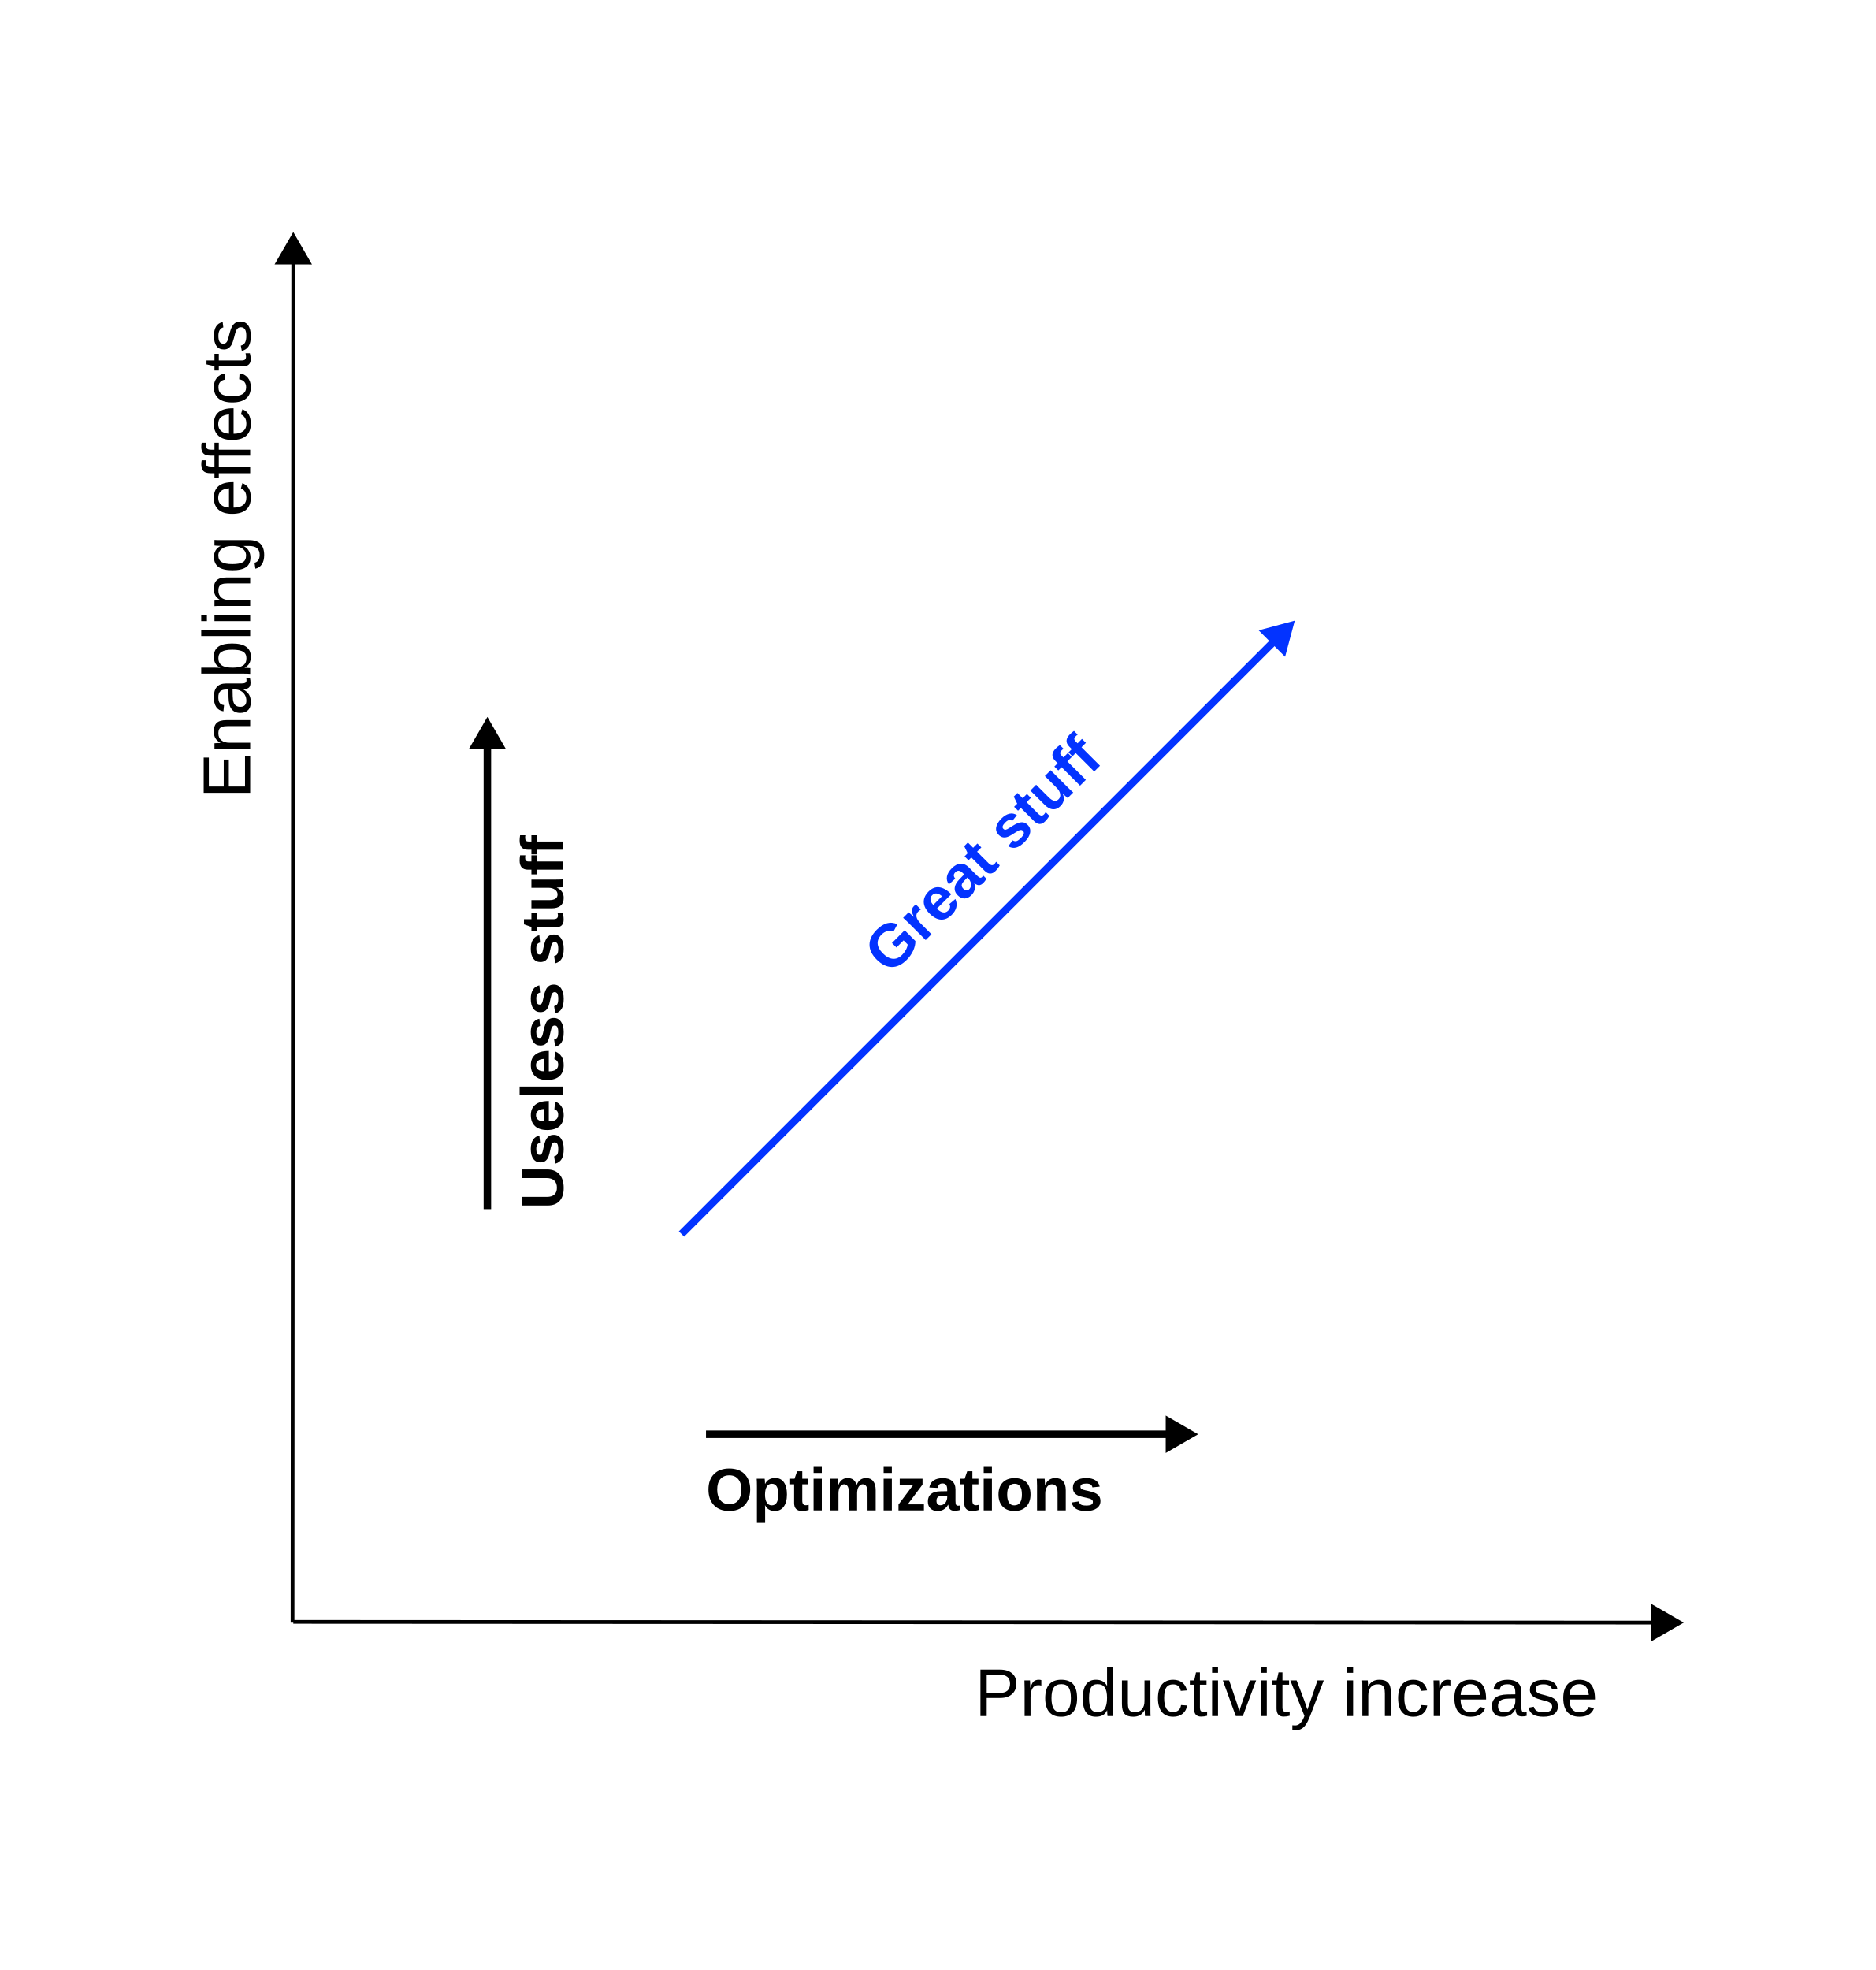
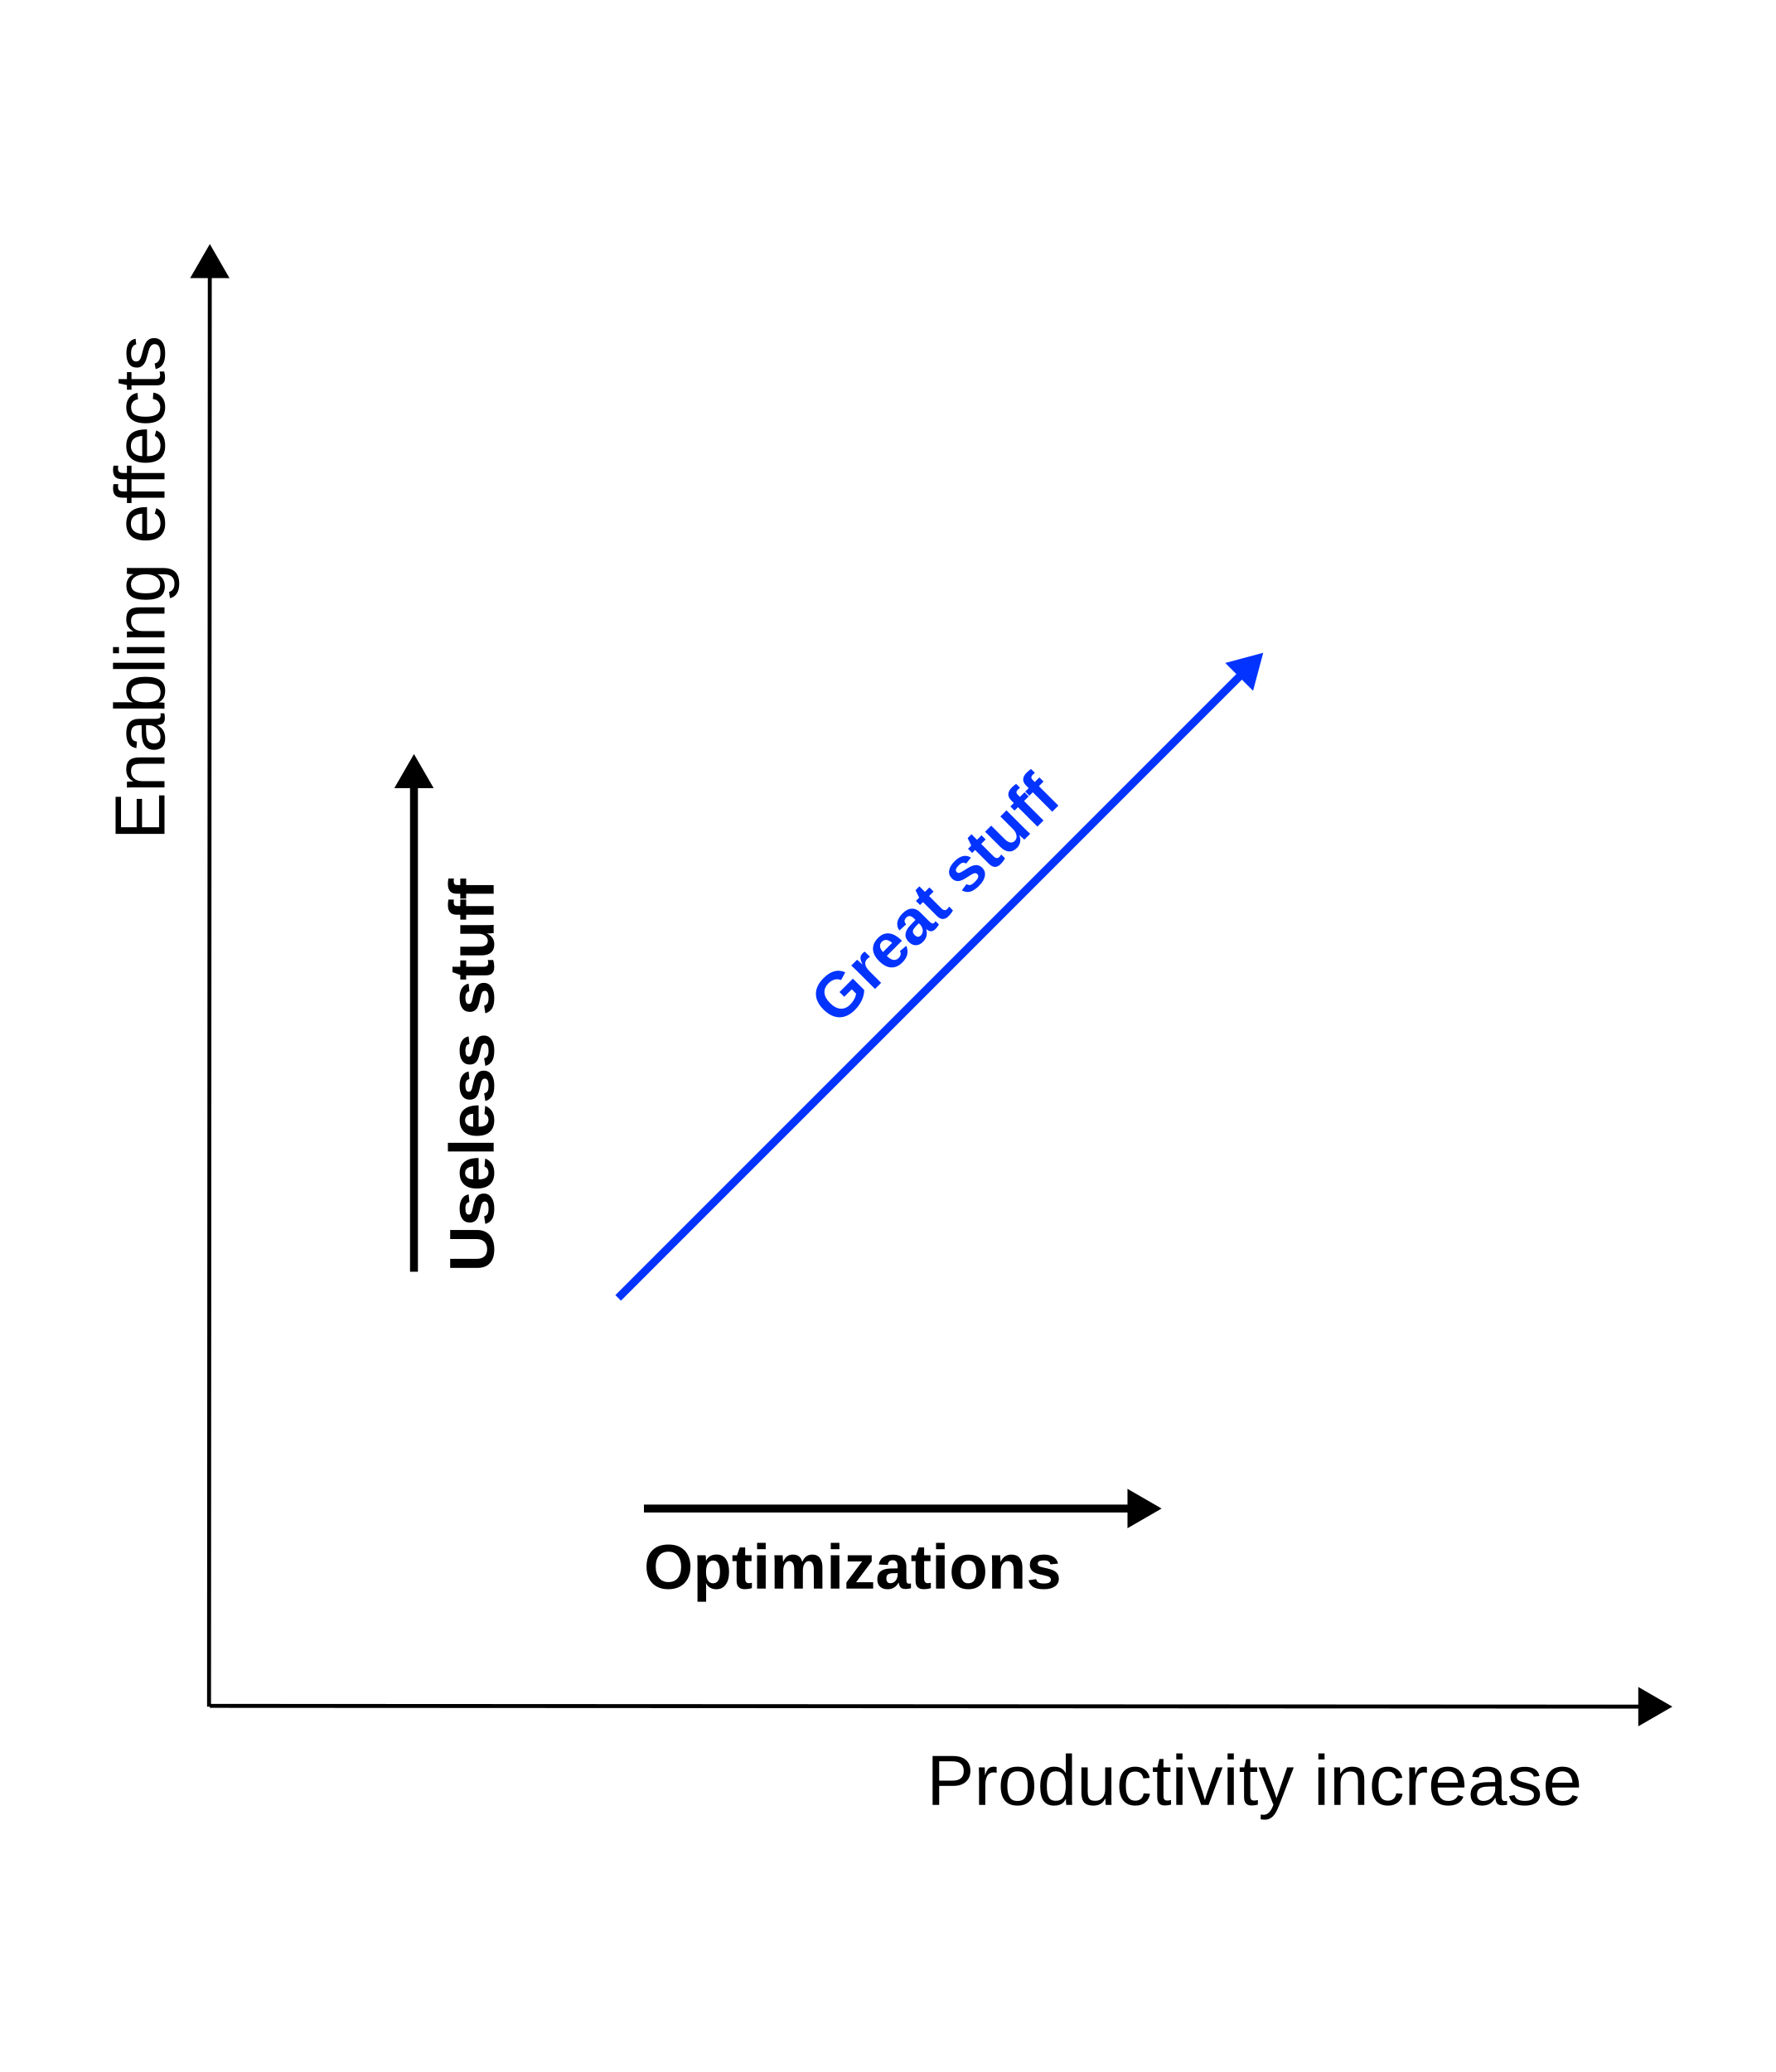
- <svg xmlns="http://www.w3.org/2000/svg" id="layer" viewBox="0 0 500 525">
+ <svg xmlns="http://www.w3.org/2000/svg" id="layer" viewBox="0 0 450 525">
  <g>
-     <line x1="78.16" y1="69" x2="77.97" y2="432.43" style="fill:none; stroke:#000; stroke-miterlimit:10;" />
-     <polygon points="73.18 70.46 78.17 61.83 83.15 70.47 73.18 70.46" />
+     <line x1="53.16" y1="69" x2="52.97" y2="432.43" style="fill:none; stroke:#000; stroke-miterlimit:10;" />
+     <polygon points="48.18 70.46 53.17 61.83 58.15 70.47 48.18 70.46" />
  </g>
-   <text transform="translate(66.68 212.77) rotate(-90)" style="font-family:ArialMT, Arial; font-size:18px;">
+   <text transform="translate(41.68 212.77) rotate(-90)" style="font-family:ArialMT, Arial; font-size:18px;">
    <tspan x="0" y="0">Enabling effects</tspan>
  </text>
  <g>
-     <line x1="441.59" y1="432.42" x2="78.17" y2="432.23" style="fill:none; stroke:#000; stroke-miterlimit:10;" />
-     <polygon points="440.13 427.44 448.77 432.43 440.13 437.41 440.13 427.44" />
+     <line x1="416.59" y1="432.42" x2="53.17" y2="432.23" style="fill:none; stroke:#000; stroke-miterlimit:10;" />
+     <polygon points="415.13 427.44 423.77 432.43 415.13 437.41 415.13 427.44" />
  </g>
-   <text transform="translate(259.83 457.33)" style="font-family:ArialMT, Arial; font-size:18px;">
+   <text transform="translate(234.83 457.33)" style="font-family:ArialMT, Arial; font-size:18px;">
    <tspan x="0" y="0">Productivity increase</tspan>
  </text>
  <g>
-     <line x1="181.64" y1="328.86" x2="340.02" y2="170.47" style="fill:none; stroke:#0333ff; stroke-miterlimit:10; stroke-width:2px;" />
-     <polygon points="342.52 175.03 345.1 165.4 335.47 167.98 342.52 175.03" style="fill:#0333ff;" />
+     <line x1="156.64" y1="328.86" x2="315.02" y2="170.47" style="fill:none; stroke:#0333ff; stroke-miterlimit:10; stroke-width:2px;" />
+     <polygon points="317.52 175.03 320.1 165.4 310.47 167.98 317.52 175.03" style="fill:#0333ff;" />
  </g>
  <g>
-     <line x1="188.17" y1="382.23" x2="312.16" y2="382.23" style="fill:none; stroke:#000; stroke-miterlimit:10; stroke-width:2px;" />
-     <polygon points="310.7 387.22 319.34 382.23 310.7 377.24 310.7 387.22" />
+     <line x1="163.17" y1="382.23" x2="287.16" y2="382.23" style="fill:none; stroke:#000; stroke-miterlimit:10; stroke-width:2px;" />
+     <polygon points="285.7 387.22 294.34 382.23 285.7 377.24 285.7 387.22" />
  </g>
  <g>
-     <line x1="129.9" y1="322.23" x2="129.9" y2="198.24" style="fill:none; stroke:#000; stroke-miterlimit:10; stroke-width:2px;" />
-     <polygon points="134.89 199.7 129.9 191.06 124.92 199.7 134.89 199.7" />
+     <line x1="104.9" y1="322.23" x2="104.9" y2="198.24" style="fill:none; stroke:#000; stroke-miterlimit:10; stroke-width:2px;" />
+     <polygon points="109.89 199.7 104.9 191.06 99.92 199.7 109.89 199.7" />
  </g>
-   <text transform="translate(150.09 322.23) rotate(-90)" style="font-family:Arial-BoldMT, Arial; font-size:16px; font-weight:700; letter-spacing:0em;">
+   <text transform="translate(125.09 322.23) rotate(-90)" style="font-family:Arial-BoldMT, Arial; font-size:16px; font-weight:700; letter-spacing:0em;">
    <tspan x="0" y="0">Useless stuff</tspan>
  </text>
-   <text transform="translate(237.13 260.12) rotate(-45)" style="fill:#0333ff; font-family:Arial-BoldMT, Arial; font-size:16px; font-weight:700; letter-spacing:0em;">
+   <text transform="translate(212.13 260.18) rotate(-45)" style="fill:#0333ff; font-family:Arial-BoldMT, Arial; font-size:16px; font-weight:700; letter-spacing:0em;">
    <tspan x="0" y="0">Great stuff</tspan>
  </text>
-   <text transform="translate(188.17 402.52)" style="font-family:Arial-BoldMT, Arial; font-size:16px; font-weight:700; letter-spacing:0em;">
+   <text transform="translate(163.17 402.52)" style="font-family:Arial-BoldMT, Arial; font-size:16px; font-weight:700; letter-spacing:0em;">
    <tspan x="0" y="0">Optimizations</tspan>
  </text>
</svg>
